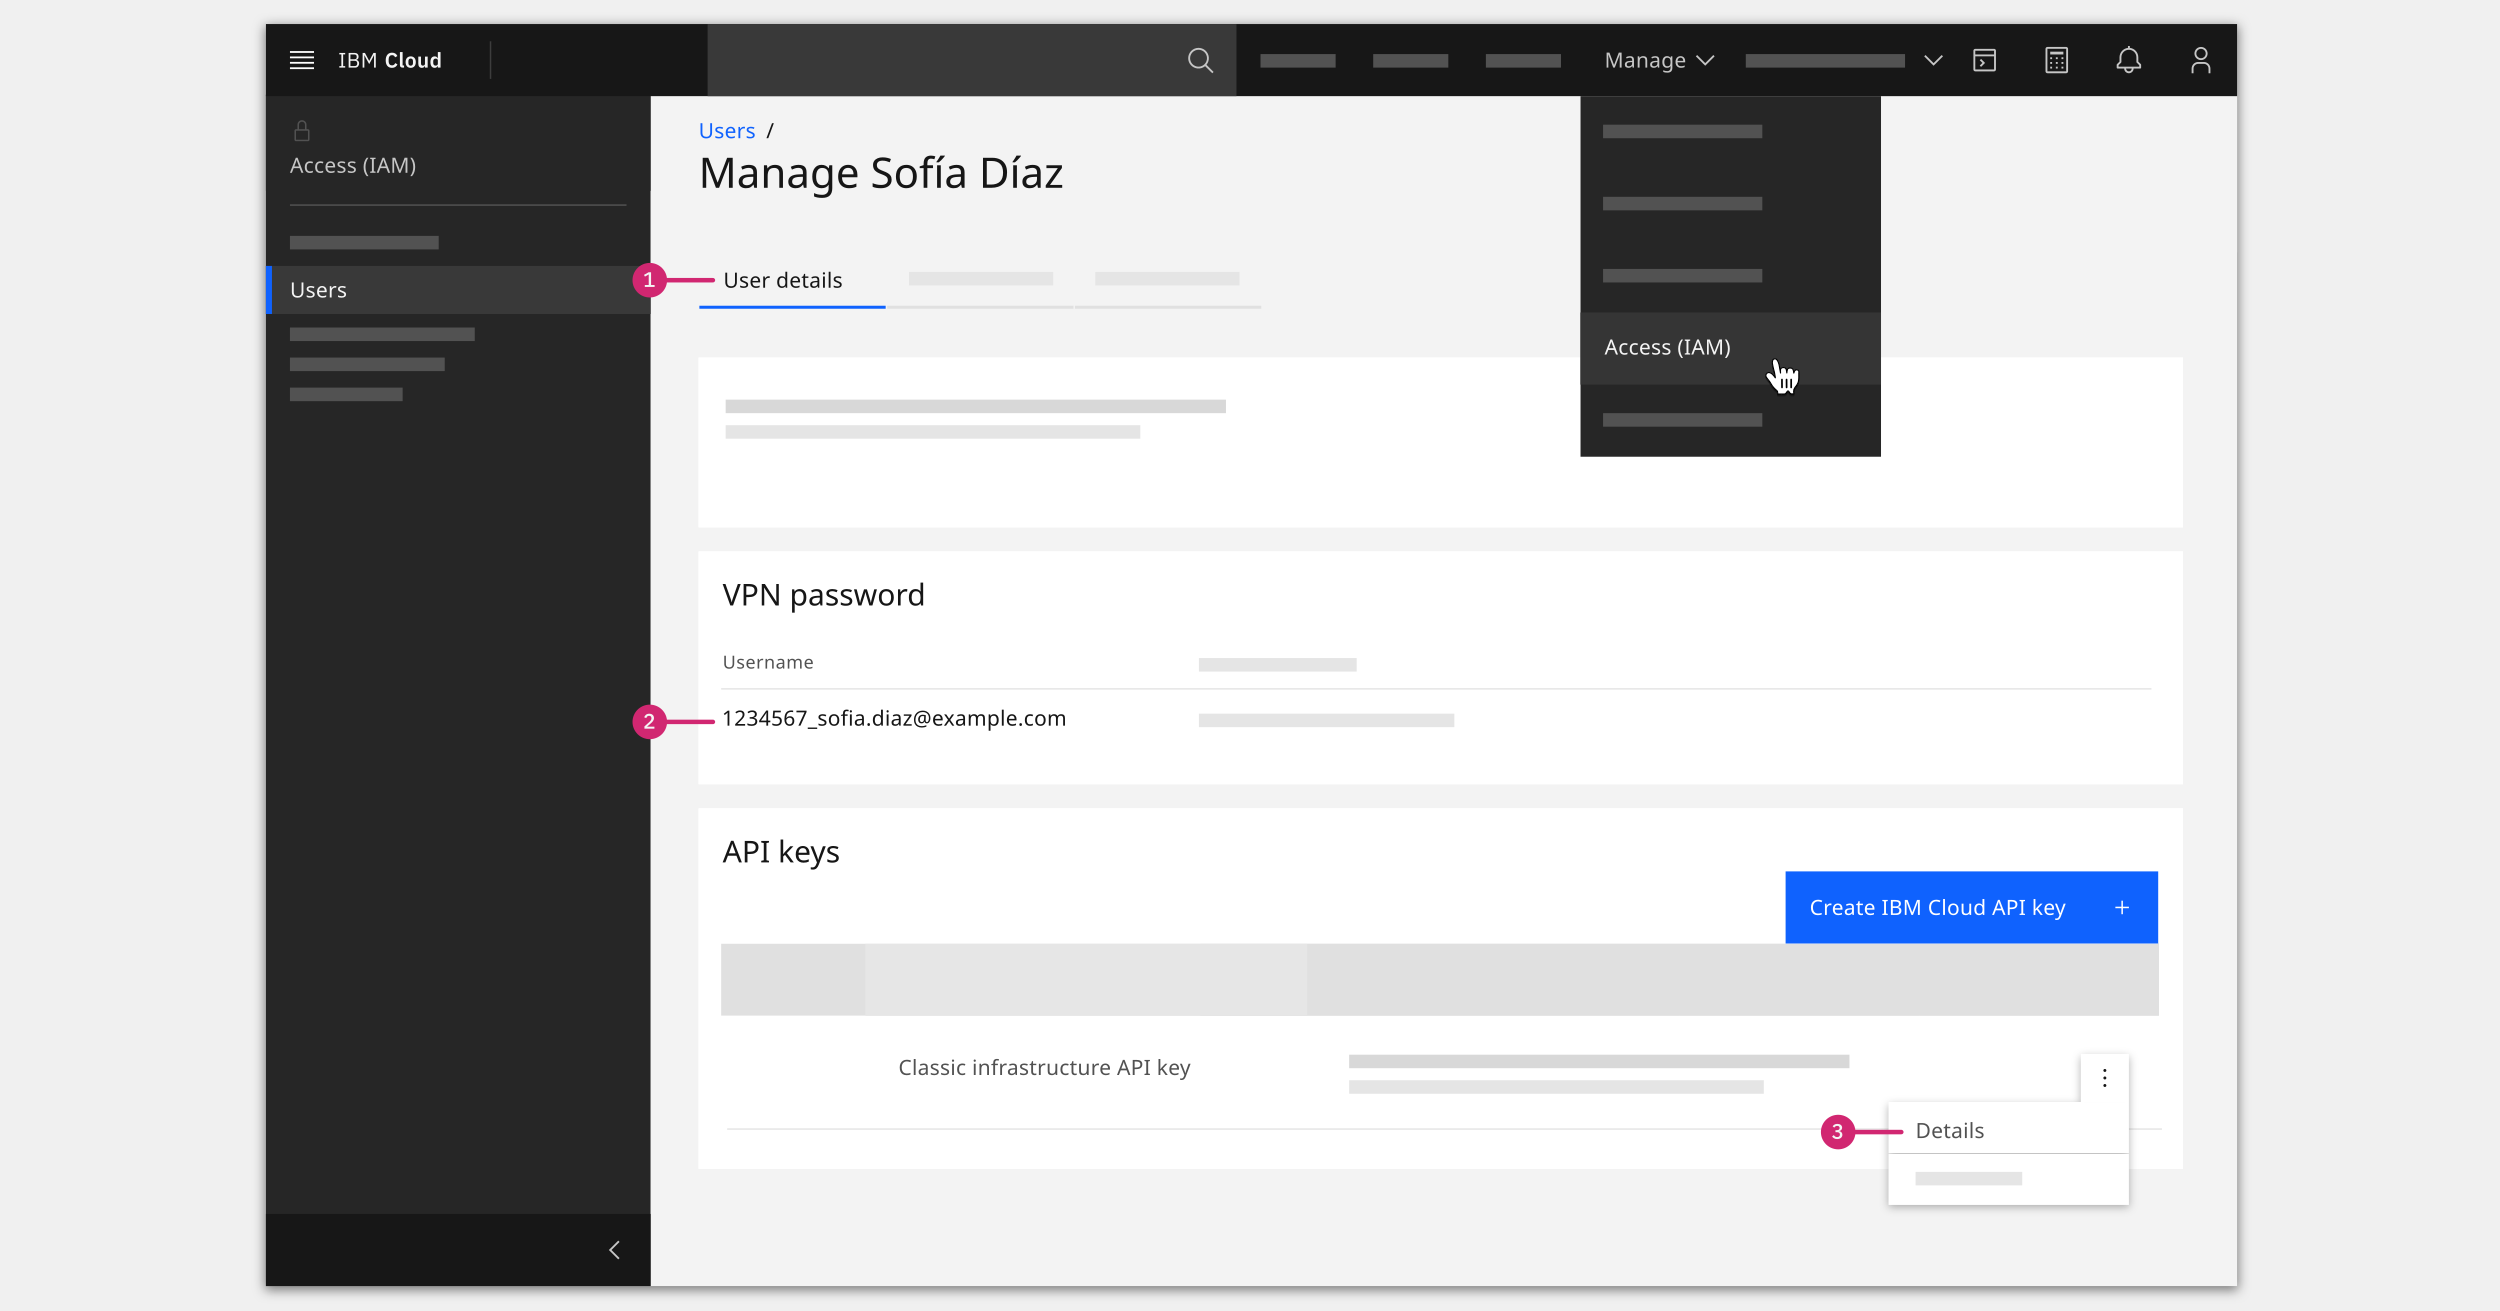
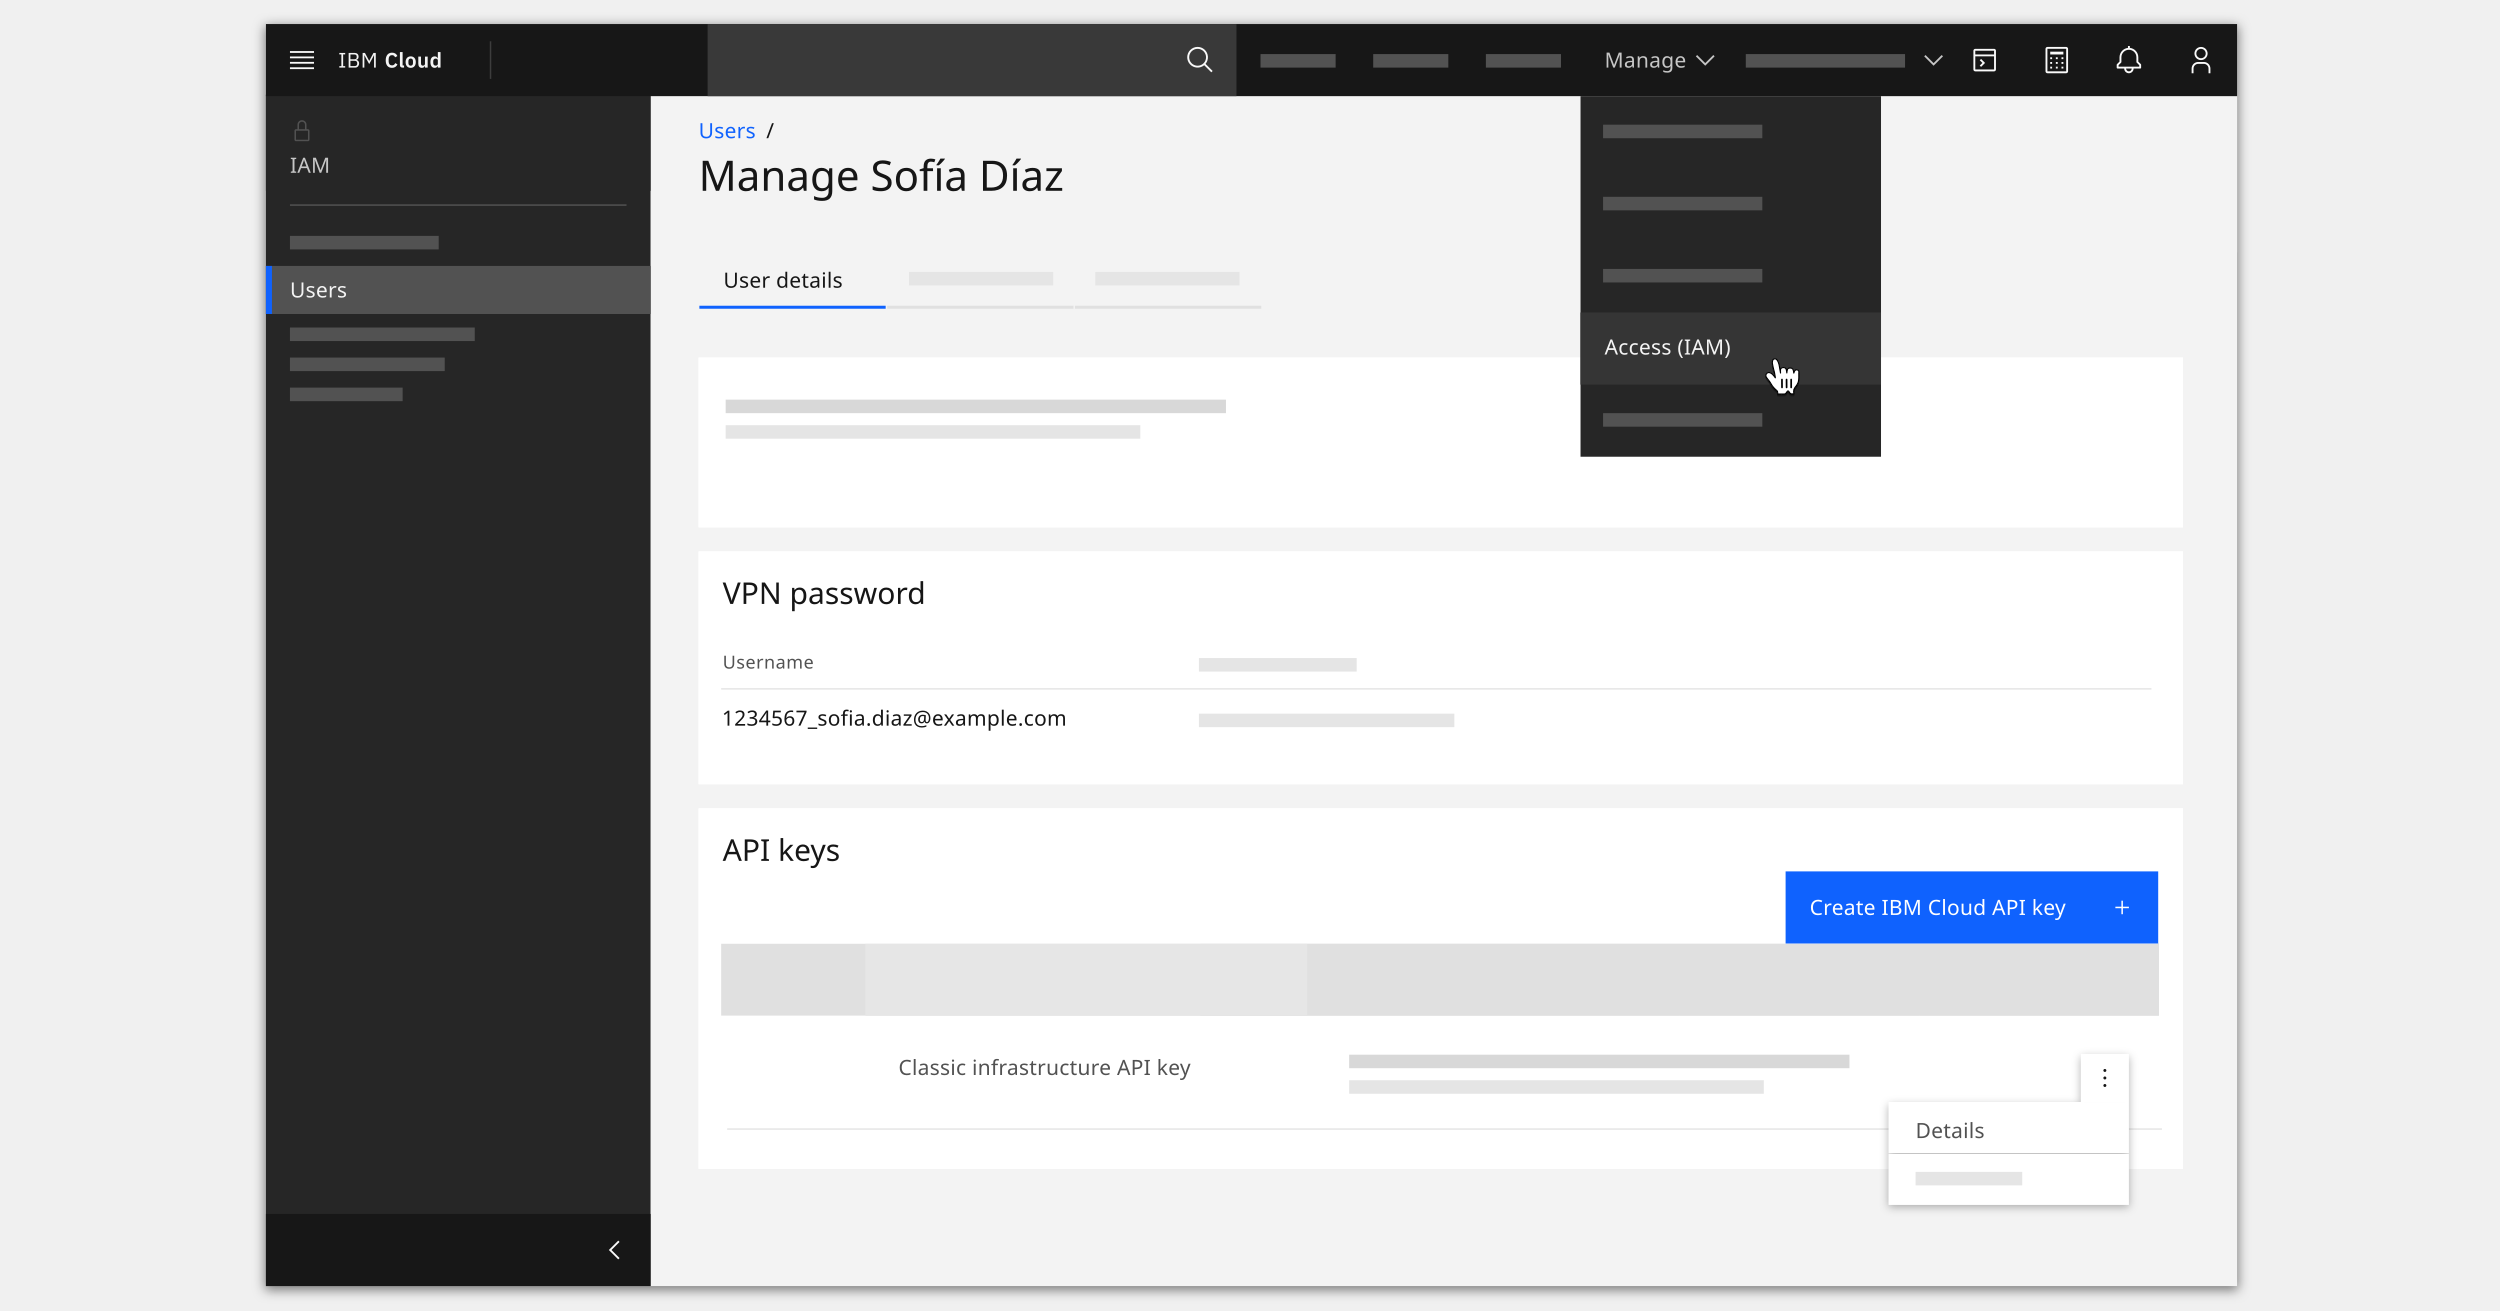
<svg xmlns="http://www.w3.org/2000/svg" xmlns:xlink="http://www.w3.org/1999/xlink" width="1664px" height="872px" viewBox="0 0 1664 872" version="1.1">
  <defs>
    <rect id="path-1" x="177" y="16" width="1312" height="840" />
    <filter x="-1.1%" y="-1.5%" width="102.2%" height="103.5%" filterUnits="objectBoundingBox" id="filter-2">
      <feMorphology radius="0.5" operator="dilate" in="SourceAlpha" result="shadowSpreadOuter1" />
      <feOffset dx="0" dy="2" in="shadowSpreadOuter1" result="shadowOffsetOuter1" />
      <feGaussianBlur stdDeviation="4" in="shadowOffsetOuter1" result="shadowBlurOuter1" />
      <feColorMatrix values="0 0 0 0 0   0 0 0 0 0   0 0 0 0 0  0 0 0 0.5 0" type="matrix" in="shadowBlurOuter1" />
    </filter>
    <filter id="filter-3">
+       <feColorMatrix in="SourceGraphic" type="matrix" values="0 0 0 0 0.957 0 0 0 0 0.957 0 0 0 0 0.957 0 0 0 1 0" />
+     </filter>
+     <filter id="filter-4">
      <feColorMatrix in="SourceGraphic" type="matrix" values="0 0 0 0 0.792 0 0 0 0 0.792 0 0 0 0 0.792 0 0 0 1 0" />
    </filter>
-     <filter id="filter-4">
+     <filter id="filter-5">
      <feColorMatrix in="SourceGraphic" type="matrix" values="0 0 0 0 1 0 0 0 0 1 0 0 0 0 1 0 0 0 1 0" />
    </filter>
-     <polygon id="path-5" points="8.5 7.5 8.5 3.5 7.5 3.5 7.5 7.5 3.5 7.5 3.5 8.5 7.5 8.5 7.5 12.5 8.5 12.5 8.5 8.5 12.5 8.5 12.5 7.5" />
-     <path d="M128,32 L128,0 L160,0 L160,100 L0,100 L0,32 L128,32 Z" id="path-7" />
-     <filter x="-6.2%" y="-8.0%" width="112.5%" height="120.0%" filterUnits="objectBoundingBox" id="filter-8">
+     <polygon id="path-6" points="8.5 7.5 8.5 3.5 7.5 3.5 7.5 7.5 3.5 7.5 3.5 8.5 7.5 8.5 7.5 12.5 8.5 12.5 8.5 8.5 12.5 8.5 12.5 7.5" />
+     <path d="M128,32 L128,0 L160,0 L160,100 L0,100 L0,32 L128,32 Z" id="path-8" />
+     <filter x="-6.2%" y="-8.0%" width="112.5%" height="120.0%" filterUnits="objectBoundingBox" id="filter-9">
      <feOffset dx="0" dy="2" in="SourceAlpha" result="shadowOffsetOuter1" />
      <feGaussianBlur stdDeviation="3" in="shadowOffsetOuter1" result="shadowBlurOuter1" />
      <feColorMatrix values="0 0 0 0 0   0 0 0 0 0   0 0 0 0 0  0 0 0 0.3 0" type="matrix" in="shadowBlurOuter1" />
    </filter>
-     <path d="M8,4 C8.552,4 9,3.552 9,3 C9,2.448 8.552,2 8,2 C7.448,2 7,2.448 7,3 C7,3.552 7.448,4 8,4 Z M8,9 C8.552,9 9,8.552 9,8 C9,7.448 8.552,7 8,7 C7.448,7 7,7.448 7,8 C7,8.552 7.448,9 8,9 Z M8,14 C8.552,14 9,13.552 9,13 C9,12.448 8.552,12 8,12 C7.448,12 7,12.448 7,13 C7,13.552 7.448,14 8,14 Z" id="path-9" />
-     <filter x="-17.0%" y="-15.9%" width="134.0%" height="131.8%" filterUnits="objectBoundingBox" id="filter-11">
+     <path d="M8,4 C8.552,4 9,3.552 9,3 C9,2.448 8.552,2 8,2 C7.448,2 7,2.448 7,3 C7,3.552 7.448,4 8,4 Z M8,9 C8.552,9 9,8.552 9,8 C9,7.448 8.552,7 8,7 C7.448,7 7,7.448 7,8 C7,8.552 7.448,9 8,9 Z M8,14 C8.552,14 9,13.552 9,13 C9,12.448 8.552,12 8,12 C7.448,12 7,12.448 7,13 C7,13.552 7.448,14 8,14 Z" id="path-10" />
+     <filter x="-17.0%" y="-15.9%" width="134.0%" height="131.8%" filterUnits="objectBoundingBox" id="filter-12">
      <feOffset dx="0" dy="1" in="SourceAlpha" result="shadowOffsetOuter1" />
      <feGaussianBlur stdDeviation="0.4" in="shadowOffsetOuter1" result="shadowBlurOuter1" />
      <feColorMatrix values="0 0 0 0 0   0 0 0 0 0   0 0 0 0 0  0 0 0 0.5 0" type="matrix" in="shadowBlurOuter1" result="shadowMatrixOuter1" />
      <feMerge>
        <feMergeNode in="shadowMatrixOuter1" />
        <feMergeNode in="SourceGraphic" />
      </feMerge>
    </filter>
-     <path d="M10,2.5 C11.726,2.5 13.125,3.899 13.125,5.625 C13.125,7.351 11.726,8.75 10,8.75 C8.274,8.75 6.875,7.351 6.875,5.625 C6.877,3.9 8.275,2.502 10,2.5 L10,2.5 Z M10,1.25 C7.584,1.25 5.625,3.209 5.625,5.625 C5.625,8.041 7.584,10 10,10 C12.416,10 14.375,8.041 14.375,5.625 C14.375,3.209 12.416,1.25 10,1.25 Z M16.25,18.75 L15,18.75 L15,15.625 C14.998,13.9 13.6,12.502 11.875,12.5 L8.125,12.5 C6.4,12.502 5.002,13.9 5,15.625 L5,18.75 L3.75,18.75 L3.75,15.625 C3.753,13.21 5.71,11.253 8.125,11.25 L11.875,11.25 C14.29,11.253 16.247,13.21 16.25,15.625 L16.25,18.75 Z" id="path-12" />
+     <filter id="filter-13">
+       <feColorMatrix in="SourceGraphic" type="matrix" values="0 0 0 0 0.957 0 0 0 0 0.957 0 0 0 0 0.957 0 0 0 1 0" />
+     </filter>
+     <path d="M10,2.5 C11.726,2.5 13.125,3.899 13.125,5.625 C13.125,7.351 11.726,8.75 10,8.75 C8.274,8.75 6.875,7.351 6.875,5.625 C6.877,3.9 8.275,2.502 10,2.5 L10,2.5 Z M10,1.25 C7.584,1.25 5.625,3.209 5.625,5.625 C5.625,8.041 7.584,10 10,10 C12.416,10 14.375,8.041 14.375,5.625 C14.375,3.209 12.416,1.25 10,1.25 Z M16.25,18.75 L15,18.75 L15,15.625 C14.998,13.9 13.6,12.502 11.875,12.5 L8.125,12.5 C6.4,12.502 5.002,13.9 5,15.625 L5,18.75 L3.75,18.75 L3.75,15.625 C3.753,13.21 5.71,11.253 8.125,11.25 L11.875,11.25 C14.29,11.253 16.247,13.21 16.25,15.625 L16.25,18.75 Z" id="path-14" />
+     <filter id="filter-16">
+       <feColorMatrix in="SourceGraphic" type="matrix" values="0 0 0 0 0.957 0 0 0 0 0.957 0 0 0 0 0.957 0 0 0 1 0" />
+     </filter>
+     <filter id="filter-17">
+       <feColorMatrix in="SourceGraphic" type="matrix" values="0 0 0 0 0.957 0 0 0 0 0.957 0 0 0 0 0.957 0 0 0 1 0" />
+     </filter>
+     <filter id="filter-18">
+       <feColorMatrix in="SourceGraphic" type="matrix" values="0 0 0 0 0.957 0 0 0 0 0.957 0 0 0 0 0.957 0 0 0 1 0" />
+     </filter>
+     <filter id="filter-19">
+       <feColorMatrix in="SourceGraphic" type="matrix" values="0 0 0 0 0.957 0 0 0 0 0.957 0 0 0 0 0.957 0 0 0 1 0" />
+     </filter>
+     <filter id="filter-20">
+       <feColorMatrix in="SourceGraphic" type="matrix" values="0 0 0 0 0.957 0 0 0 0 0.957 0 0 0 0 0.957 0 0 0 1 0" />
+     </filter>
  </defs>
  <g id="classic-infra-creds" stroke="none" stroke-width="1" fill="none" fill-rule="evenodd">
    <g id="Background">
      <use fill="black" fill-opacity="1" filter="url(#filter-2)" xlink:href="#path-1" />
      <use fill="#F3F3F3" fill-rule="evenodd" xlink:href="#path-1" />
    </g>
    <g id="Header" transform="translate(433, 64)">
      <rect id="Rectangle" fill="#F3F3F3" x="0" y="0" width="1056" height="104" />
-       <text id="page-title" font-family="IBMPlexSans, IBM Plex Sans" font-size="28" font-weight="normal" line-spacing="40" fill="#161616">
-         <tspan x="32" y="61">Manage Sofía Díaz </tspan>
+       <text id="page-title" font-family="IBMPlexSans, IBM Plex Sans" font-size="28" font-weight="normal" line-spacing="36" fill="#161616">
+         <tspan x="32" y="63">Manage Sofía Díaz </tspan>
      </text>
    </g>
    <g id="breadcrumb-/-group-/-2" transform="translate(465, 75)">
      <text id="-/-" font-family="IBMPlexSans, IBM Plex Sans" font-size="14" font-weight="normal" line-spacing="18" letter-spacing="0.16" fill="#161616">
        <tspan x="45" y="17">/</tspan>
      </text>
      <g id="Spacer" transform="translate(51, 0)">
        <rect id="spacer" x="0" y="0" width="8" height="24" />
      </g>
      <text id="Link-text" font-family="IBMPlexSans, IBM Plex Sans" font-size="14" font-weight="normal" line-spacing="18" letter-spacing="0.16" fill="#0F62FE">
        <tspan x="0" y="17">Users</tspan>
      </text>
    </g>
    <g id="_world-page-/-navigation-/-group-/-mixed" transform="translate(177, 63)">
      <rect id="background" fill="#262626" x="0" y="0" width="256" height="793" />
      <g id="collapse" transform="translate(0, 745)">
        <rect id="background" fill="#171717" x="0" y="0" width="256" height="48" />
        <g id="collapse-icon" transform="translate(208, 0)">
          <rect id="background" x="0" y="0" width="48" height="48" />
-           <g id="Icon" transform="translate(14, 14)" fill="#C6C6C6">
-             <polygon id="Fill" points="6.25 10 12.5 3.75 13.375 4.625 8 10 13.375 15.375 12.5 16.25" />
+           <g id="Icon" transform="translate(14, 14)" filter="url(#filter-3)">
+             <g>
+               <polygon id="Fill" fill="#C6C6C6" points="6.25 10 12.5 3.75 13.375 4.625 8 10 13.375 15.375 12.5 16.25" />
+             </g>
          </g>
        </g>
      </g>
      <g id="page-link-2" transform="translate(0, 114)">
-         <rect id="background" fill="#393939" transform="translate(128, 16) scale(-1, 1) translate(-128, -16) " x="0" y="0" width="256" height="32" />
+         <rect id="background" fill="#525252" transform="translate(128, 16) scale(-1, 1) translate(-128, -16) " x="0" y="0" width="256" height="32" />
        <rect id="highlight" fill="#0F62FE" transform="translate(2, 16) scale(-1, 1) translate(-2, -16) " x="0" y="0" width="4" height="32" />
        <text id="text" font-family="IBMPlexSans-SemiBold, IBM Plex Sans" font-size="14" font-weight="500" line-spacing="18" letter-spacing="0.16" fill="#F4F4F4">
          <tspan x="16" y="21">Users</tspan>
        </text>
      </g>
      <g id="Group" transform="translate(0, 65)">
        <rect id="Background" x="0" y="0" width="256" height="17" />
        <rect id="divider" fill="#525252" x="16" y="8" width="224" height="1" />
      </g>
      <g id="world-name">
        <rect id="Background" fill="#262626" x="0" y="0" width="256" height="64" />
        <text id="world-Name" font-family="IBMPlexSans-SemiBold, IBM Plex Sans" font-size="14" font-weight="500" line-spacing="18" letter-spacing="0.16" fill="#C6C6C6">
-           <tspan x="16" y="52">Access (IAM)</tspan>
+           <tspan x="16" y="52">IAM</tspan>
        </text>
        <g id="Icon" transform="translate(16, 16)" fill="#525252">
          <path d="M12,7 L11,7 L11,4 C11,2.343 9.657,1 8,1 C6.343,1 5,2.343 5,4 L5,7 L4,7 C3.448,7 3,7.448 3,8 L3,14 C3,14.552 3.448,15 4,15 L12,15 C12.552,15 13,14.552 13,14 L13,8 C13,7.448 12.552,7 12,7 Z M6,4 C6,2.895 6.895,2 8,2 C9.105,2 10,2.895 10,4 L10,7 L6,7 L6,4 Z M12,14 L4,14 L4,8 L12,8 L12,14 Z" id="Fill" />
        </g>
      </g>
      <rect id="Rectangle" fill="#525252" x="16" y="94" width="99" height="9" />
      <rect id="Rectangle" fill="#525252" x="16" y="155" width="123" height="9" />
      <rect id="Rectangle" fill="#525252" x="16" y="175" width="103" height="9" />
      <rect id="Rectangle" fill="#525252" x="16" y="195" width="75" height="9" />
    </g>
    <g id="card-/-large-heading-/-01-normal" transform="translate(465, 538)">
      <rect id="Rectangle" fill="#FFFFFF" x="0" y="0" width="988" height="240" />
      <g id="tile" fill="#FFFFFF">
        <rect id="Background" x="0" y="0" width="988" height="240" />
      </g>
      <g id="data-table-/-empty-state-/-group" transform="translate(13.5, 42)">
        <rect id="Rectangle-Copy-18" fill="#FFFFFF" x="1.5" y="88" width="957" height="67" />
        <g id="data-table-/-row-/-48-default-/-column-header-/-default" transform="translate(1.5, 48)">
          <rect id="background" fill="#E0E0E0" x="0" y="0" width="957" height="48" />
          <g id="column-header-6" transform="translate(797.5, 0)" fill="#E0E0E0">
            <rect id="background" x="0" y="0" width="159.5" height="48" />
          </g>
          <g id="column-header-5" transform="translate(638, 0)" fill="#E0E0E0">
            <rect id="background" x="0" y="0" width="159.5" height="48" />
          </g>
          <g id="column-header-4" transform="translate(478.5, 0)" fill="#E0E0E0">
            <rect id="background" x="0" y="0" width="159.5" height="48" />
          </g>
          <g id="column-header-3" transform="translate(319, 0)" fill="#E0E0E0">
            <rect id="background" x="0" y="0" width="159.5" height="48" />
          </g>
-           <g filter="url(#filter-3)" id="column-header-2">
+           <g filter="url(#filter-4)" id="column-header-2">
            <g transform="translate(96, 0)">
              <rect id="background" fill="#E0E0E0" x="0" y="0" width="294" height="48" />
              <text id="Column-header" font-family="IBMPlexSans-SemiBold, IBM Plex Sans" font-size="14" font-weight="500" line-spacing="18" letter-spacing="0.16" fill="#161616">
                <tspan x="16" y="29">Column header</tspan>
              </text>
            </g>
          </g>
        </g>
        <g id="data-table-/-toolbar-/-default-/-basic" transform="translate(0.5, 0)">
          <rect id="background" fill="#FFFFFF" x="0.5" y="0" width="957" height="48" />
          <g id="Group" transform="translate(661.5, 0)">
            <g id="filter-background">
              <rect id="Background" x="0" y="0" width="48" height="48" />
            </g>
            <g transform="translate(48, 0)" id="button-/-01-primary-/-small-/-02-text-and-icon-/-01-enabled">
              <g id="Button">
                <polygon id="Background" fill="#0F62FE" points="248 48 0 48 0 0 248 0" />
                <g id="Spacer" transform="translate(184, 0)">
                  <rect id="spacer" x="0" y="0" width="64" height="48" />
                </g>
                <text id="Label" font-family="IBMPlexSans, IBM Plex Sans" font-size="14" font-weight="normal" line-spacing="18" letter-spacing="0.16" fill="#FFFFFF">
                  <tspan x="16" y="29">Create IBM Cloud API key</tspan>
                </text>
              </g>
-               <g id="Icon" transform="translate(216, 16)" filter="url(#filter-4)">
+               <g id="Icon" transform="translate(216, 16)" filter="url(#filter-5)">
                <g>
-                   <mask id="mask-6" fill="white">
-                     <use xlink:href="#path-5" />
+                   <mask id="mask-7" fill="white">
+                     <use xlink:href="#path-6" />
                  </mask>
-                   <use id="icon-color" fill="#FFFFFF" xlink:href="#path-5" />
+                   <use id="icon-color" fill="#FFFFFF" xlink:href="#path-6" />
                </g>
              </g>
            </g>
          </g>
        </g>
      </g>
      <line x1="973.5" y1="213.5" x2="19.5" y2="213.5" id="Line" stroke="#E5E5E5" stroke-linecap="square" />
      <text id="card-heading" font-family="IBMPlexSans, IBM Plex Sans" font-size="20" font-weight="normal" line-spacing="28" fill="#161616">
-         <tspan x="16" y="36">API keys</tspan>
+         <tspan x="16" y="35">API keys</tspan>
      </text>
      <text id="Classic-infrastructu" font-family="IBMPlexSans, IBM Plex Sans" font-size="14" font-weight="normal" line-spacing="20" letter-spacing="0.16" fill="#525252">
        <tspan x="133" y="177.5">Classic infrastructure API key</tspan>
      </text>
      <rect id="Rectangle" fill="#D8D8D8" x="433" y="164" width="333" height="9" />
      <rect id="Rectangle" fill="#E5E5E5" x="433" y="181" width="276" height="9" />
      <g id="data-table-/-pieces-/-overflow-menu-/-open" transform="translate(792, 163.5)">
        <g id="Dropshadow" fill="black" fill-opacity="1">
-           <use filter="url(#filter-8)" xlink:href="#path-7" />
+           <use filter="url(#filter-9)" xlink:href="#path-8" />
        </g>
        <g id="icon" transform="translate(128, 0)">
          <rect id="background" fill="#FFFFFF" x="0" y="0" width="32" height="32" />
          <g id="icon-/-navigation-/-overflow-menu-/-16" transform="translate(8, 8)">
-             <mask id="mask-10" fill="white">
-               <use xlink:href="#path-9" />
+             <mask id="mask-11" fill="white">
+               <use xlink:href="#path-10" />
            </mask>
-             <use id="icon-color" fill="#161616" xlink:href="#path-9" />
+             <use id="icon-color" fill="#161616" xlink:href="#path-10" />
          </g>
        </g>
        <g id="Option-3" transform="translate(0, 66)" fill="#FFFFFF">
          <rect id="Rectangle" x="0" y="0.5" width="160" height="34" />
        </g>
        <g id="Option-1" transform="translate(0, 32)">
          <rect id="Rectangle" fill="#FFFFFF" x="0" y="0" width="160" height="34" />
          <text id="Text" font-family="IBMPlexSans, IBM Plex Sans" font-size="14" font-weight="normal" line-spacing="18" letter-spacing="0.16" fill="#525252">
            <tspan x="18" y="24">Details</tspan>
          </text>
        </g>
      </g>
      <rect id="Rectangle" fill="#E5E5E5" x="810" y="242" width="71" height="9" />
    </g>
    <g id="card-/-large-heading-/-01-normal" transform="translate(465, 367)">
      <rect id="Rectangle" fill="#FFFFFF" x="0" y="0" width="988" height="155" />
      <g id="tile" fill="#FFFFFF">
        <rect id="Background" x="0" y="0" width="988" height="155" />
      </g>
      <text id="card-heading" font-family="IBMPlexSans, IBM Plex Sans" font-size="20" font-weight="normal" line-spacing="28" fill="#161616">
-         <tspan x="16" y="36">VPN password</tspan>
+         <tspan x="16" y="35">VPN password</tspan>
      </text>
      <text id="Label-text" font-family="IBMPlexSans, IBM Plex Sans" font-size="12" font-weight="normal" line-spacing="16" letter-spacing="0.32" fill="#525252">
        <tspan x="16" y="78">Username</tspan>
      </text>
      <line x1="966.5" y1="91.5" x2="15.5" y2="91.5" id="Line" stroke="#E5E5E5" stroke-linecap="square" />
      <text id="1234567_sofia.diaz@e" font-family="IBMPlexSans, IBM Plex Sans" font-size="14" font-weight="normal" line-spacing="20" letter-spacing="0.16" fill="#161616">
        <tspan x="15.5" y="116">1234567_sofia.diaz@example.com</tspan>
      </text>
      <rect id="Rectangle" fill="#E5E5E5" x="333" y="108" width="170" height="9" />
      <rect id="Rectangle" fill="#E5E5E5" x="333" y="71" width="105" height="9" />
    </g>
    <g id="card-/-large-heading-/-01-normal" transform="translate(465, 237.5)">
      <rect id="Rectangle" fill="#FFFFFF" x="0" y="0.5" width="988" height="113" />
      <g id="tile" transform="translate(0, 0.5)" fill="#FFFFFF">
        <rect id="Background" x="0" y="0" width="988" height="113" />
      </g>
      <rect id="Rectangle" fill="#D8D8D8" x="18" y="28.5" width="333" height="9" />
      <rect id="Rectangle" fill="#E5E5E5" x="18" y="45.5" width="276" height="9" />
    </g>
    <g id="tabs-/-default-/-group-/-3" transform="translate(465.5, 165.5)">
      <g id="Tab-3" transform="translate(250, 0)">
        <rect id="bar" fill="#E0E0E0" x="0" y="38" width="124" height="2" />
        <g id="Spacer" transform="translate(109, 0)">
          <rect id="spacer" x="0" y="0" width="16" height="40" />
        </g>
        <rect id="Rectangle" fill="#E5E5E5" x="13.5" y="15.5" width="96" height="9" />
      </g>
      <g id="Tab-2" transform="translate(125, 0)">
        <rect id="bar" fill="#E0E0E0" x="0" y="38" width="124" height="2" />
        <g id="Spacer" transform="translate(109, 0)">
          <rect id="spacer" x="0" y="0" width="16" height="40" />
        </g>
        <rect id="Rectangle" fill="#E5E5E5" x="14.5" y="15.5" width="96" height="9" />
      </g>
      <g id="Tab-1">
-         <rect id="bar" fill="#0F62FE" x="0" y="38" width="124" height="2" />
-         <g id="Spacer" transform="translate(109, 0)">
-           <rect id="spacer" x="0" y="0" width="16" height="40" />
-         </g>
+         <rect id="Bar" fill="#0F62FE" x="0" y="38" width="124" height="2" />
        <text id="Tab-label" font-family="IBMPlexSans-SemiBold, IBM Plex Sans" font-size="14" font-weight="500" line-spacing="18" letter-spacing="0.16" fill="#161616">
          <tspan x="16" y="26">User details</tspan>
        </text>
      </g>
    </g>
    <g id="ui-shell-/-header-/-item-/-sub-menu-/-03-menu-" transform="translate(1052, 64)">
      <rect id="background" fill="#262626" x="0" y="0" width="200" height="240" />
      <g id="Item-4" transform="translate(0, 144)">
        <rect id="background" fill="#353535" x="0" y="0" width="200" height="48" />
        <text id="L2-menu-item" font-family="IBMPlexSans, IBM Plex Sans" font-size="14" font-weight="normal" line-spacing="18" letter-spacing="0.16" fill="#F4F4F4">
          <tspan x="16" y="28">Access (IAM)</tspan>
        </text>
      </g>
      <rect id="Rectangle" fill="#525252" x="15" y="19" width="106" height="9" />
      <rect id="Rectangle" fill="#525252" x="15" y="211" width="106" height="9" />
      <rect id="Rectangle" fill="#525252" x="15" y="67" width="106" height="9" />
      <rect id="Rectangle" fill="#525252" x="15" y="115" width="106" height="9" />
    </g>
    <g id="Group" transform="translate(1161, 226)">
-       <g id="pointing" filter="url(#filter-11)" transform="translate(13.78125, 12.25)">
+       <g id="pointing" filter="url(#filter-12)" transform="translate(13.78125, 12.25)">
        <path d="M5.007,18.804 C4.578,18.253 4.043,17.135 3.108,15.741 C2.572,14.976 1.256,13.521 0.858,12.771 C0.57,12.315 0.487,11.759 0.628,11.239 C0.868,10.251 1.806,9.595 2.817,9.708 C3.6,9.865 4.318,10.249 4.885,10.811 C5.28,11.183 5.644,11.588 5.972,12.02 C6.217,12.327 6.278,12.449 6.554,12.801 C6.829,13.153 7.013,13.506 6.875,12.985 C6.768,12.219 6.584,10.933 6.324,9.785 C6.125,8.912 6.079,8.774 5.895,8.116 C5.712,7.457 5.604,6.906 5.405,6.156 C5.223,5.418 5.08,4.672 4.977,3.92 C4.784,2.958 4.924,1.959 5.375,1.087 C5.91,0.584 6.695,0.451 7.365,0.75 C8.04,1.248 8.543,1.944 8.805,2.741 C9.206,3.722 9.474,4.752 9.601,5.803 C9.846,7.335 10.321,9.57 10.336,10.03 C10.336,9.463 10.229,8.269 10.336,7.733 C10.442,7.174 10.83,6.71 11.362,6.508 C11.818,6.368 12.3,6.336 12.771,6.416 C13.245,6.515 13.666,6.788 13.95,7.182 C14.304,8.075 14.501,9.023 14.532,9.984 C14.573,9.142 14.717,8.309 14.96,7.503 C15.216,7.143 15.59,6.883 16.017,6.768 C16.523,6.676 17.042,6.676 17.548,6.768 C17.963,6.907 18.326,7.169 18.589,7.518 C18.914,8.331 19.11,9.188 19.171,10.06 C19.171,10.275 19.278,9.463 19.615,8.927 C19.79,8.407 20.229,8.021 20.767,7.912 C21.305,7.804 21.859,7.991 22.222,8.402 C22.584,8.814 22.7,9.387 22.525,9.907 C22.525,10.902 22.525,10.857 22.525,11.53 C22.525,12.204 22.525,12.801 22.525,13.368 C22.469,14.264 22.346,15.154 22.157,16.032 C21.891,16.809 21.52,17.545 21.055,18.222 C20.311,19.049 19.697,19.983 19.233,20.993 C19.117,21.495 19.066,22.01 19.079,22.525 C19.078,23 19.14,23.474 19.263,23.933 C18.637,24 18.006,24 17.38,23.933 C16.782,23.842 16.047,22.647 15.848,22.28 C15.75,22.082 15.548,21.958 15.328,21.958 C15.107,21.958 14.906,22.082 14.807,22.28 C14.47,22.862 13.72,23.918 13.199,23.979 C12.173,24.102 10.06,23.979 8.391,23.979 C8.391,23.979 8.667,22.448 8.039,21.897 C7.411,21.346 6.768,20.703 6.293,20.274 L5.007,18.804 Z" id="Shape" fill="#FFFFFF" fill-rule="nonzero" />
        <path d="M5.007,18.804 C4.578,18.253 4.043,17.135 3.108,15.741 C2.572,14.976 1.256,13.521 0.858,12.771 C0.57,12.315 0.487,11.759 0.628,11.239 C0.868,10.251 1.806,9.595 2.817,9.708 C3.6,9.865 4.318,10.249 4.885,10.811 C5.28,11.183 5.644,11.588 5.972,12.02 C6.217,12.327 6.278,12.449 6.554,12.801 C6.829,13.153 7.013,13.506 6.875,12.985 C6.768,12.219 6.584,10.933 6.324,9.785 C6.125,8.912 6.079,8.774 5.895,8.116 C5.712,7.457 5.604,6.906 5.405,6.156 C5.223,5.418 5.08,4.672 4.977,3.92 C4.784,2.958 4.924,1.959 5.375,1.087 C5.91,0.584 6.695,0.451 7.365,0.75 C8.04,1.248 8.543,1.944 8.805,2.741 C9.206,3.722 9.474,4.752 9.601,5.803 C9.846,7.335 10.321,9.57 10.336,10.03 C10.336,9.463 10.229,8.269 10.336,7.733 C10.442,7.174 10.83,6.71 11.362,6.508 C11.818,6.368 12.3,6.336 12.771,6.416 C13.245,6.515 13.666,6.788 13.95,7.182 C14.304,8.075 14.501,9.023 14.532,9.984 C14.573,9.142 14.717,8.309 14.96,7.503 C15.216,7.143 15.59,6.883 16.017,6.768 C16.523,6.676 17.042,6.676 17.548,6.768 C17.963,6.907 18.326,7.169 18.589,7.518 C18.914,8.331 19.11,9.188 19.171,10.06 C19.171,10.275 19.278,9.463 19.615,8.927 C19.79,8.407 20.229,8.021 20.767,7.912 C21.305,7.804 21.859,7.991 22.222,8.402 C22.584,8.814 22.7,9.387 22.525,9.907 C22.525,10.902 22.525,10.857 22.525,11.53 C22.525,12.204 22.525,12.801 22.525,13.368 C22.469,14.264 22.346,15.154 22.157,16.032 C21.891,16.809 21.52,17.545 21.055,18.222 C20.311,19.049 19.697,19.983 19.233,20.993 C19.117,21.495 19.066,22.01 19.079,22.525 C19.078,23 19.14,23.474 19.263,23.933 C18.637,24 18.006,24 17.38,23.933 C16.782,23.842 16.047,22.647 15.848,22.28 C15.75,22.082 15.548,21.958 15.328,21.958 C15.107,21.958 14.906,22.082 14.807,22.28 C14.47,22.862 13.72,23.918 13.199,23.979 C12.173,24.102 10.06,23.979 8.391,23.979 C8.391,23.979 8.667,22.448 8.039,21.897 C7.411,21.346 6.768,20.703 6.293,20.274 L5.007,18.804 Z" id="Shape" stroke="#000000" stroke-width="0.75" stroke-linecap="round" stroke-linejoin="round" />
        <path d="M17.992,19.64 L17.992,14.354 C17.992,14.038 17.735,13.781 17.418,13.781 C17.101,13.781 16.844,14.038 16.844,14.354 L16.844,19.64 C16.844,19.956 17.101,20.212 17.418,20.212 C17.735,20.212 17.992,19.956 17.992,19.64 Z" id="Shape" fill="#000000" fill-rule="nonzero" />
        <path d="M14.96,19.638 L14.93,14.349 C14.928,14.034 14.669,13.779 14.352,13.781 C14.035,13.783 13.779,14.04 13.781,14.356 L13.812,19.644 C13.814,19.96 14.072,20.214 14.389,20.212 C14.707,20.211 14.962,19.953 14.96,19.638 Z" id="Shape" fill="#000000" fill-rule="nonzero" />
        <path d="M10.719,14.362 L10.749,19.639 C10.751,19.958 11.01,20.214 11.327,20.212 C11.644,20.211 11.9,19.951 11.898,19.632 L11.867,14.355 C11.865,14.036 11.607,13.779 11.29,13.781 C10.972,13.783 10.717,14.043 10.719,14.362 Z" id="Shape" fill="#000000" fill-rule="nonzero" />
      </g>
    </g>
-     <g id="Step-indicators" transform="translate(421, 175)">
-       <g id="1">
-         <g id="Group">
-           <circle id="Oval" fill="#D12771" cx="11.5" cy="11.5" r="11.5" />
-           <polygon id="1" fill="#F4F4F4" fill-rule="nonzero" points="14.714 16 14.714 14.684 12.348 14.684 12.348 6.228 10.682 6.228 7.658 7.95 8.274 9.112 10.794 7.656 10.794 14.684 8.19 14.684 8.19 16" />
-         </g>
-         <line x1="17.5" y1="11.5" x2="53.5" y2="11.5" id="Line-2" stroke="#D12771" stroke-width="3" stroke-linecap="round" />
-       </g>
-       <g id="3" transform="translate(0, 294)">
-         <g id="Group-2">
-           <circle id="Oval" fill="#D12771" cx="11.5" cy="11.5" r="11.5" />
-           <path d="M14.574,16 L14.574,14.656 L9.646,14.656 L11.942,12.682 C13.23,11.576 14.28,10.54 14.28,8.958 C14.28,7.264 13.132,6.06 11.144,6.06 C9.184,6.06 8.204,7.208 7.798,8.44 L9.184,8.972 C9.422,8.118 9.94,7.432 11.018,7.432 C11.984,7.432 12.6,8.02 12.6,8.958 L12.6,9.14 C12.6,10.036 12.04,10.82 11.06,11.702 L7.938,14.488 L7.938,16 L14.574,16 Z" id="2" fill="#F4F4F4" fill-rule="nonzero" />
-         </g>
-         <line x1="17.5" y1="11.5" x2="53.5" y2="11.5" id="Line-2" stroke="#D12771" stroke-width="3" stroke-linecap="round" />
-       </g>
-       <g id="5" transform="translate(791, 567)">
-         <g id="Group-3">
-           <circle id="Oval" fill="#D12771" cx="11.5" cy="11.5" r="11.5" />
-           <path d="M10.794,16.168 C12.88,16.168 14.28,15.02 14.28,13.312 C14.28,11.898 13.342,11.1 12.236,10.89 L12.236,10.82 C13.258,10.596 14.112,9.826 14.112,8.58 C14.112,6.998 12.782,6.06 10.934,6.06 C9.31,6.06 8.414,6.816 7.826,7.67 L8.876,8.58 C9.324,7.838 9.968,7.39 10.892,7.39 C11.83,7.39 12.446,7.894 12.446,8.776 L12.446,8.874 C12.446,9.672 11.872,10.246 10.668,10.246 L9.674,10.246 L9.674,11.59 L10.71,11.59 C11.942,11.59 12.642,12.136 12.642,13.13 L12.642,13.228 C12.642,14.236 11.984,14.838 10.794,14.838 C9.66,14.838 9.086,14.292 8.61,13.508 L7.448,14.418 C8.064,15.314 8.974,16.168 10.794,16.168 Z" id="3" fill="#F4F4F4" fill-rule="nonzero" />
-         </g>
-         <line x1="17.5" y1="11.5" x2="53.5" y2="11.5" id="Line-2" stroke="#D12771" stroke-width="3" stroke-linecap="round" />
-       </g>
-     </g>
    <g id="Navigation-/-1312px" transform="translate(177, 16)">
      <rect id="background" fill="#171717" x="0" y="0" width="1312" height="48" />
      <g id="User" transform="translate(1264, 0)">
        <rect id="background" x="0" y="0" width="48" height="48" />
-         <g id="Icon" transform="translate(14, 14)">
-           <mask id="mask-13" fill="white">
-             <use xlink:href="#path-12" />
-           </mask>
-           <use id="icon-color" fill="#C6C6C6" xlink:href="#path-12" />
+         <g id="Icon" transform="translate(14, 14)" filter="url(#filter-13)">
+           <g>
+             <mask id="mask-15" fill="white">
+               <use xlink:href="#path-14" />
+             </mask>
+             <use id="icon-color" fill="#C6C6C6" xlink:href="#path-14" />
+           </g>
        </g>
      </g>
      <g id="cost-estimator" transform="translate(1216, 0)">
        <rect id="background" x="0" y="0" width="48" height="48" />
-         <g id="Icon" transform="translate(14, 14)" fill="#C6C6C6">
-           <path d="M17.938,12.688 L16.25,11 L16.25,8.125 C16.246,4.911 13.821,2.217 10.625,1.875 L10.625,0.625 L9.375,0.625 L9.375,1.875 C6.19,2.238 3.777,4.92 3.75,8.125 L3.75,11 L2.062,12.688 C1.939,12.799 1.871,12.959 1.875,13.125 L1.875,15 C1.864,15.169 1.926,15.334 2.046,15.454 C2.166,15.574 2.331,15.636 2.5,15.625 L6.875,15.625 C6.875,17.351 8.274,18.75 10,18.75 C11.726,18.75 13.125,17.351 13.125,15.625 L17.5,15.625 C17.669,15.636 17.834,15.574 17.954,15.454 C18.074,15.334 18.136,15.169 18.125,15 L18.125,13.125 C18.129,12.959 18.061,12.799 17.938,12.688 L17.938,12.688 Z M10,17.5 C8.964,17.5 8.125,16.661 8.125,15.625 L11.875,15.625 C11.875,16.661 11.036,17.5 10,17.5 L10,17.5 Z M16.875,14.375 L3.125,14.375 L3.125,13.375 L4.812,11.688 C4.936,11.576 5.004,11.416 5,11.25 L5,8.125 C5,5.364 7.239,3.125 10,3.125 C12.761,3.125 15,5.364 15,8.125 L15,11.25 C14.996,11.416 15.064,11.576 15.188,11.688 L16.875,13.375 L16.875,14.375 Z" id="Fill" />
+         <g id="Icon" transform="translate(14, 14)" filter="url(#filter-16)">
+           <g>
+             <path d="M17.938,12.688 L16.25,11 L16.25,8.125 C16.246,4.911 13.821,2.217 10.625,1.875 L10.625,0.625 L9.375,0.625 L9.375,1.875 C6.19,2.238 3.777,4.92 3.75,8.125 L3.75,11 L2.062,12.688 C1.939,12.799 1.871,12.959 1.875,13.125 L1.875,15 C1.864,15.169 1.926,15.334 2.046,15.454 C2.166,15.574 2.331,15.636 2.5,15.625 L6.875,15.625 C6.875,17.351 8.274,18.75 10,18.75 C11.726,18.75 13.125,17.351 13.125,15.625 L17.5,15.625 C17.669,15.636 17.834,15.574 17.954,15.454 C18.074,15.334 18.136,15.169 18.125,15 L18.125,13.125 C18.129,12.959 18.061,12.799 17.938,12.688 L17.938,12.688 Z M10,17.5 C8.964,17.5 8.125,16.661 8.125,15.625 L11.875,15.625 C11.875,16.661 11.036,17.5 10,17.5 L10,17.5 Z M16.875,14.375 L3.125,14.375 L3.125,13.375 L4.812,11.688 C4.936,11.576 5.004,11.416 5,11.25 L5,8.125 C5,5.364 7.239,3.125 10,3.125 C12.761,3.125 15,5.364 15,8.125 L15,11.25 C14.996,11.416 15.064,11.576 15.188,11.688 L16.875,13.375 L16.875,14.375 Z" id="Fill" fill="#C6C6C6" />
+           </g>
        </g>
      </g>
      <g id="terminal" transform="translate(1168, 0)">
        <rect id="background" x="0" y="0" width="48" height="48" />
-         <g id="Icon" transform="translate(14, 14)" fill="#C6C6C6">
-           <path d="M16.25,2.5 L16.25,17.5 L3.75,17.5 L3.75,2.5 L16.25,2.5 L16.25,2.5 Z M16.25,1.25 L3.75,1.25 C3.06,1.25 2.5,1.81 2.5,2.5 L2.5,17.5 C2.5,18.19 3.06,18.75 3.75,18.75 L16.25,18.75 C16.94,18.75 17.5,18.19 17.5,17.5 L17.5,2.5 C17.5,1.81 16.94,1.25 16.25,1.25 Z M5.625,14.375 L6.875,14.375 L6.875,15.625 L5.625,15.625 L5.625,14.375 Z M13.125,14.375 L14.375,14.375 L14.375,15.625 L13.125,15.625 L13.125,14.375 Z M5.625,11.25 L6.875,11.25 L6.875,12.5 L5.625,12.5 L5.625,11.25 Z M13.125,11.25 L14.375,11.25 L14.375,12.5 L13.125,12.5 L13.125,11.25 Z M5.625,8.125 L6.875,8.125 L6.875,9.375 L5.625,9.375 L5.625,8.125 Z M9.375,14.375 L10.625,14.375 L10.625,15.625 L9.375,15.625 L9.375,14.375 Z M9.375,11.25 L10.625,11.25 L10.625,12.5 L9.375,12.5 L9.375,11.25 Z M9.375,8.125 L10.625,8.125 L10.625,9.375 L9.375,9.375 L9.375,8.125 Z M13.125,8.125 L14.375,8.125 L14.375,9.375 L13.125,9.375 L13.125,8.125 Z M5.625,4.375 L14.375,4.375 L14.375,6.25 L5.625,6.25 L5.625,4.375 Z" id="Fill" />
+         <g id="Icon" transform="translate(14, 14)" filter="url(#filter-17)">
+           <g>
+             <path d="M16.25,2.5 L16.25,17.5 L3.75,17.5 L3.75,2.5 L16.25,2.5 L16.25,2.5 Z M16.25,1.25 L3.75,1.25 C3.06,1.25 2.5,1.81 2.5,2.5 L2.5,17.5 C2.5,18.19 3.06,18.75 3.75,18.75 L16.25,18.75 C16.94,18.75 17.5,18.19 17.5,17.5 L17.5,2.5 C17.5,1.81 16.94,1.25 16.25,1.25 Z M5.625,14.375 L6.875,14.375 L6.875,15.625 L5.625,15.625 L5.625,14.375 Z M13.125,14.375 L14.375,14.375 L14.375,15.625 L13.125,15.625 L13.125,14.375 Z M5.625,11.25 L6.875,11.25 L6.875,12.5 L5.625,12.5 L5.625,11.25 Z M13.125,11.25 L14.375,11.25 L14.375,12.5 L13.125,12.5 L13.125,11.25 Z M5.625,8.125 L6.875,8.125 L6.875,9.375 L5.625,9.375 L5.625,8.125 Z M9.375,14.375 L10.625,14.375 L10.625,15.625 L9.375,15.625 L9.375,14.375 Z M9.375,11.25 L10.625,11.25 L10.625,12.5 L9.375,12.5 L9.375,11.25 Z M9.375,8.125 L10.625,8.125 L10.625,9.375 L9.375,9.375 L9.375,8.125 Z M13.125,8.125 L14.375,8.125 L14.375,9.375 L13.125,9.375 L13.125,8.125 Z M5.625,4.375 L14.375,4.375 L14.375,6.25 L5.625,6.25 L5.625,4.375 Z" id="Fill" fill="#C6C6C6" />
+           </g>
        </g>
      </g>
      <g id="account-switcher-(placeholder)-copy-2" transform="translate(1120, 0)">
        <rect id="background" x="0" y="0" width="48" height="48" />
-         <g id="Icon" transform="translate(14, 14)" fill="#C6C6C6">
-           <path d="M16.25,2.506 L3.75,2.506 C3.06,2.506 2.5,3.066 2.5,3.756 L2.5,16.256 C2.5,16.947 3.06,17.506 3.75,17.506 L16.25,17.506 C16.94,17.506 17.5,16.947 17.5,16.256 L17.5,3.756 C17.5,3.066 16.94,2.506 16.25,2.506 Z M16.25,3.756 L16.25,6.256 L3.75,6.256 L3.75,3.756 L16.25,3.756 Z M3.75,16.256 L3.75,7.506 L16.25,7.506 L16.25,16.256 L3.75,16.256 Z M6.725,10.113 L8.488,11.881 L6.725,13.65 L7.606,14.531 L10.256,11.881 L7.606,9.231 L6.725,10.113 L6.725,10.113 Z" id="Fill" />
+         <g id="Icon" transform="translate(14, 14)" filter="url(#filter-18)">
+           <g>
+             <path d="M16.25,2.506 L3.75,2.506 C3.06,2.506 2.5,3.066 2.5,3.756 L2.5,16.256 C2.5,16.947 3.06,17.506 3.75,17.506 L16.25,17.506 C16.94,17.506 17.5,16.947 17.5,16.256 L17.5,3.756 C17.5,3.066 16.94,2.506 16.25,2.506 Z M16.25,3.756 L16.25,6.256 L3.75,6.256 L3.75,3.756 L16.25,3.756 Z M3.75,16.256 L3.75,7.506 L16.25,7.506 L16.25,16.256 L3.75,16.256 Z M6.725,10.113 L8.488,11.881 L6.725,13.65 L7.606,14.531 L10.256,11.881 L7.606,9.231 L6.725,10.113 L6.725,10.113 Z" id="Fill" fill="#C6C6C6" />
+           </g>
        </g>
      </g>
      <g id="manage" transform="translate(875, 0)">
        <rect id="background" x="0" y="0" width="83" height="48" />
        <g id="Spacer" transform="translate(67, 0)">
          <rect id="spacer" x="0" y="0" width="16" height="48" />
        </g>
        <text id="Link" font-family="IBMPlexSans, IBM Plex Sans" font-size="14" font-weight="normal" line-spacing="18" letter-spacing="0.16" fill="#C6C6C6">
          <tspan x="16" y="29">Manage</tspan>
        </text>
      </g>
      <g id="Actions-/-Navigation-/-chevron--down-/-20" transform="translate(948, 14)" fill="#C6C6C6">
        <polygon id="Fill" points="10 13.75 3.75 7.5 4.625 6.625 10 12 15.375 6.625 16.25 7.5" />
      </g>
      <g id="Actions-/-Navigation-/-chevron--down-/-20" transform="translate(1100, 14)" fill="#C6C6C6">
        <polygon id="Fill" points="10 13.75 3.75 7.5 4.625 6.625 10 12 15.375 6.625 16.25 7.5" />
      </g>
      <rect id="Rectangle-Copy" fill="#393939" x="294" y="0" width="352" height="48" />
      <g id="search" transform="translate(598, 0)">
        <rect id="background" x="0" y="0" width="48" height="48" />
-         <g id="Icon" transform="translate(14, 14)" fill="#C6C6C6">
-           <path d="M18.75,17.869 L14.031,13.125 C16.375,10.298 16.082,6.128 13.367,3.655 C10.652,1.182 6.473,1.28 3.877,3.877 C1.28,6.473 1.182,10.652 3.655,13.367 C6.128,16.082 10.298,16.375 13.125,14.031 L17.869,18.75 L18.75,17.869 Z M3.125,8.75 C3.125,5.643 5.643,3.125 8.75,3.125 C11.857,3.125 14.375,5.643 14.375,8.75 C14.375,11.857 11.857,14.375 8.75,14.375 C5.643,14.375 3.125,11.857 3.125,8.75 Z" id="Fill" />
+         <g id="Icon" transform="translate(14, 14)" filter="url(#filter-19)">
+           <g>
+             <path d="M18.125,17.241 L13.405,12.521 C15.761,9.692 15.476,5.511 12.757,3.029 C10.038,0.546 5.848,0.642 3.245,3.245 C0.642,5.848 0.546,10.038 3.029,12.757 C5.511,15.476 9.692,15.761 12.521,13.405 L17.241,18.125 L18.125,17.241 Z M2.5,8.125 C2.5,5.018 5.018,2.5 8.125,2.5 C11.232,2.5 13.75,5.018 13.75,8.125 C13.75,11.232 11.232,13.75 8.125,13.75 C5.02,13.747 2.503,11.23 2.5,8.125 Z" id="Fill" fill="#C6C6C6" />
+           </g>
        </g>
      </g>
      <line x1="149.5" y1="12" x2="149.5" y2="36" id="Line" stroke="#3D3D3D" stroke-linecap="square" />
      <g id="Group" transform="translate(48.84, 18.64)" fill="#F4F4F4" fill-rule="nonzero">
        <path d="M35.102,10.528 C36.852,10.528 38.014,9.674 38.714,8.218 L37.216,7.336 C36.894,8.218 36.208,8.89 35.102,8.89 C33.73,8.89 32.848,7.938 32.848,6.258 L32.848,4.718 C32.848,3.052 33.73,2.058 35.102,2.058 C36.194,2.058 36.81,2.646 37.09,3.514 L38.672,2.674 C37.986,1.162 36.852,0.42 35.102,0.42 C32.526,0.42 30.888,2.254 30.888,5.544 C30.888,8.834 32.526,10.528 35.102,10.528 Z M43.102,10.36 L43.102,8.932 L42.136,8.932 L42.136,1.0658141e-14 L40.344,1.0658141e-14 L40.344,8.596 C40.344,9.716 40.918,10.36 42.136,10.36 L43.102,10.36 Z M47.518,10.528 C49.618,10.528 50.92,9.044 50.92,6.692 C50.92,4.354 49.618,2.884 47.518,2.884 C45.432,2.884 44.13,4.354 44.13,6.692 C44.13,9.044 45.432,10.528 47.518,10.528 Z M47.518,9.086 C46.594,9.086 46.006,8.484 46.006,7.378 L46.006,6.02 C46.006,4.928 46.594,4.326 47.518,4.326 C48.456,4.326 49.044,4.928 49.044,6.02 L49.044,7.378 C49.044,8.484 48.456,9.086 47.518,9.086 Z M54.916,10.528 C56.12,10.528 56.708,9.87 56.96,9.142 L57.03,9.142 L57.03,10.36 L58.822,10.36 L58.822,3.052 L57.03,3.052 L57.03,7.882 C57.03,8.666 56.316,9.044 55.602,9.044 C54.748,9.044 54.37,8.498 54.37,7.49 L54.37,3.052 L52.578,3.052 L52.578,7.672 C52.578,9.492 53.418,10.528 54.916,10.528 Z M63.504,10.528 C64.47,10.528 65.254,9.968 65.52,9.142 L65.59,9.142 L65.59,10.36 L67.382,10.36 L67.382,1.0658141e-14 L65.59,1.0658141e-14 L65.59,4.256 L65.52,4.256 C65.268,3.416 64.47,2.884 63.504,2.884 C61.67,2.884 60.648,4.256 60.648,6.692 C60.648,9.142 61.67,10.528 63.504,10.528 Z M64.078,9.044 C63.154,9.044 62.524,8.372 62.524,7.336 L62.524,6.076 C62.524,5.04 63.154,4.354 64.078,4.354 C64.932,4.354 65.59,4.816 65.59,5.53 L65.59,7.854 C65.59,8.61 64.932,9.044 64.078,9.044 Z" id="Cloud" />
        <path d="M3.92,10.36 L3.92,9.38 L2.548,9.38 L2.548,1.568 L3.92,1.568 L3.92,0.588 L-2.13162821e-14,0.588 L-2.13162821e-14,1.568 L1.372,1.568 L1.372,9.38 L-2.13162821e-14,9.38 L-2.13162821e-14,10.36 L3.92,10.36 Z M10.66,10.36 C12.102,10.36 13.18,9.142 13.18,7.532 C13.18,5.908 11.962,5.306 11.262,5.264 L11.262,5.18 C11.906,5.082 12.844,4.564 12.844,3.108 C12.844,1.582 11.85,0.588 10.24,0.588 L6.222,0.588 L6.222,10.36 L10.66,10.36 Z M10.1,4.816 L7.398,4.816 L7.398,1.624 L10.1,1.624 C11.024,1.624 11.584,2.114 11.584,2.982 L11.584,3.458 C11.584,4.326 11.024,4.816 10.1,4.816 Z M10.296,9.324 L7.398,9.324 L7.398,5.824 L10.296,5.824 C11.304,5.824 11.92,6.356 11.92,7.336 L11.92,7.812 C11.92,8.792 11.304,9.324 10.296,9.324 Z M16.672,10.36 L16.672,2.142 L16.742,2.142 L17.568,3.766 L19.892,8.022 L22.23,3.766 L23.056,2.128 L23.126,2.128 L23.126,10.36 L24.274,10.36 L24.274,0.588 L22.734,0.588 L19.92,5.852 L19.864,5.852 L17.064,0.588 L15.524,0.588 L15.524,10.36 L16.672,10.36 Z" id="IBM" />
      </g>
      <g id="menu">
        <rect id="background" x="0" y="0" width="48" height="48" />
-         <g id="Icon" transform="translate(14, 14)" fill="#FFFFFF">
-           <path d="M2,14.8 L18,14.8 L18,16 L2,16 L2,14.8 Z M2,11.2 L18,11.2 L18,12.4 L2,12.4 L2,11.2 Z M2,7.6 L18,7.6 L18,8.8 L2,8.8 L2,7.6 Z M2,4 L18,4 L18,5.2 L2,5.2 L2,4 Z" id="Fill" />
+         <g id="Icon" transform="translate(14, 14)" filter="url(#filter-20)">
+           <g>
+             <path d="M2,14.8 L18,14.8 L18,16 L2,16 L2,14.8 Z M2,11.2 L18,11.2 L18,12.4 L2,12.4 L2,11.2 Z M2,7.6 L18,7.6 L18,8.8 L2,8.8 L2,7.6 Z M2,4 L18,4 L18,5.2 L2,5.2 L2,4 Z" id="Fill" fill="#FFFFFF" />
+           </g>
        </g>
      </g>
      <rect id="Rectangle" fill="#525252" x="662" y="20" width="50" height="9" />
      <rect id="Rectangle" fill="#525252" x="737" y="20" width="50" height="9" />
      <rect id="Rectangle" fill="#525252" x="812" y="20" width="50" height="9" />
      <rect id="Rectangle" fill="#525252" x="985" y="20" width="106" height="9" />
    </g>
  </g>
</svg>
